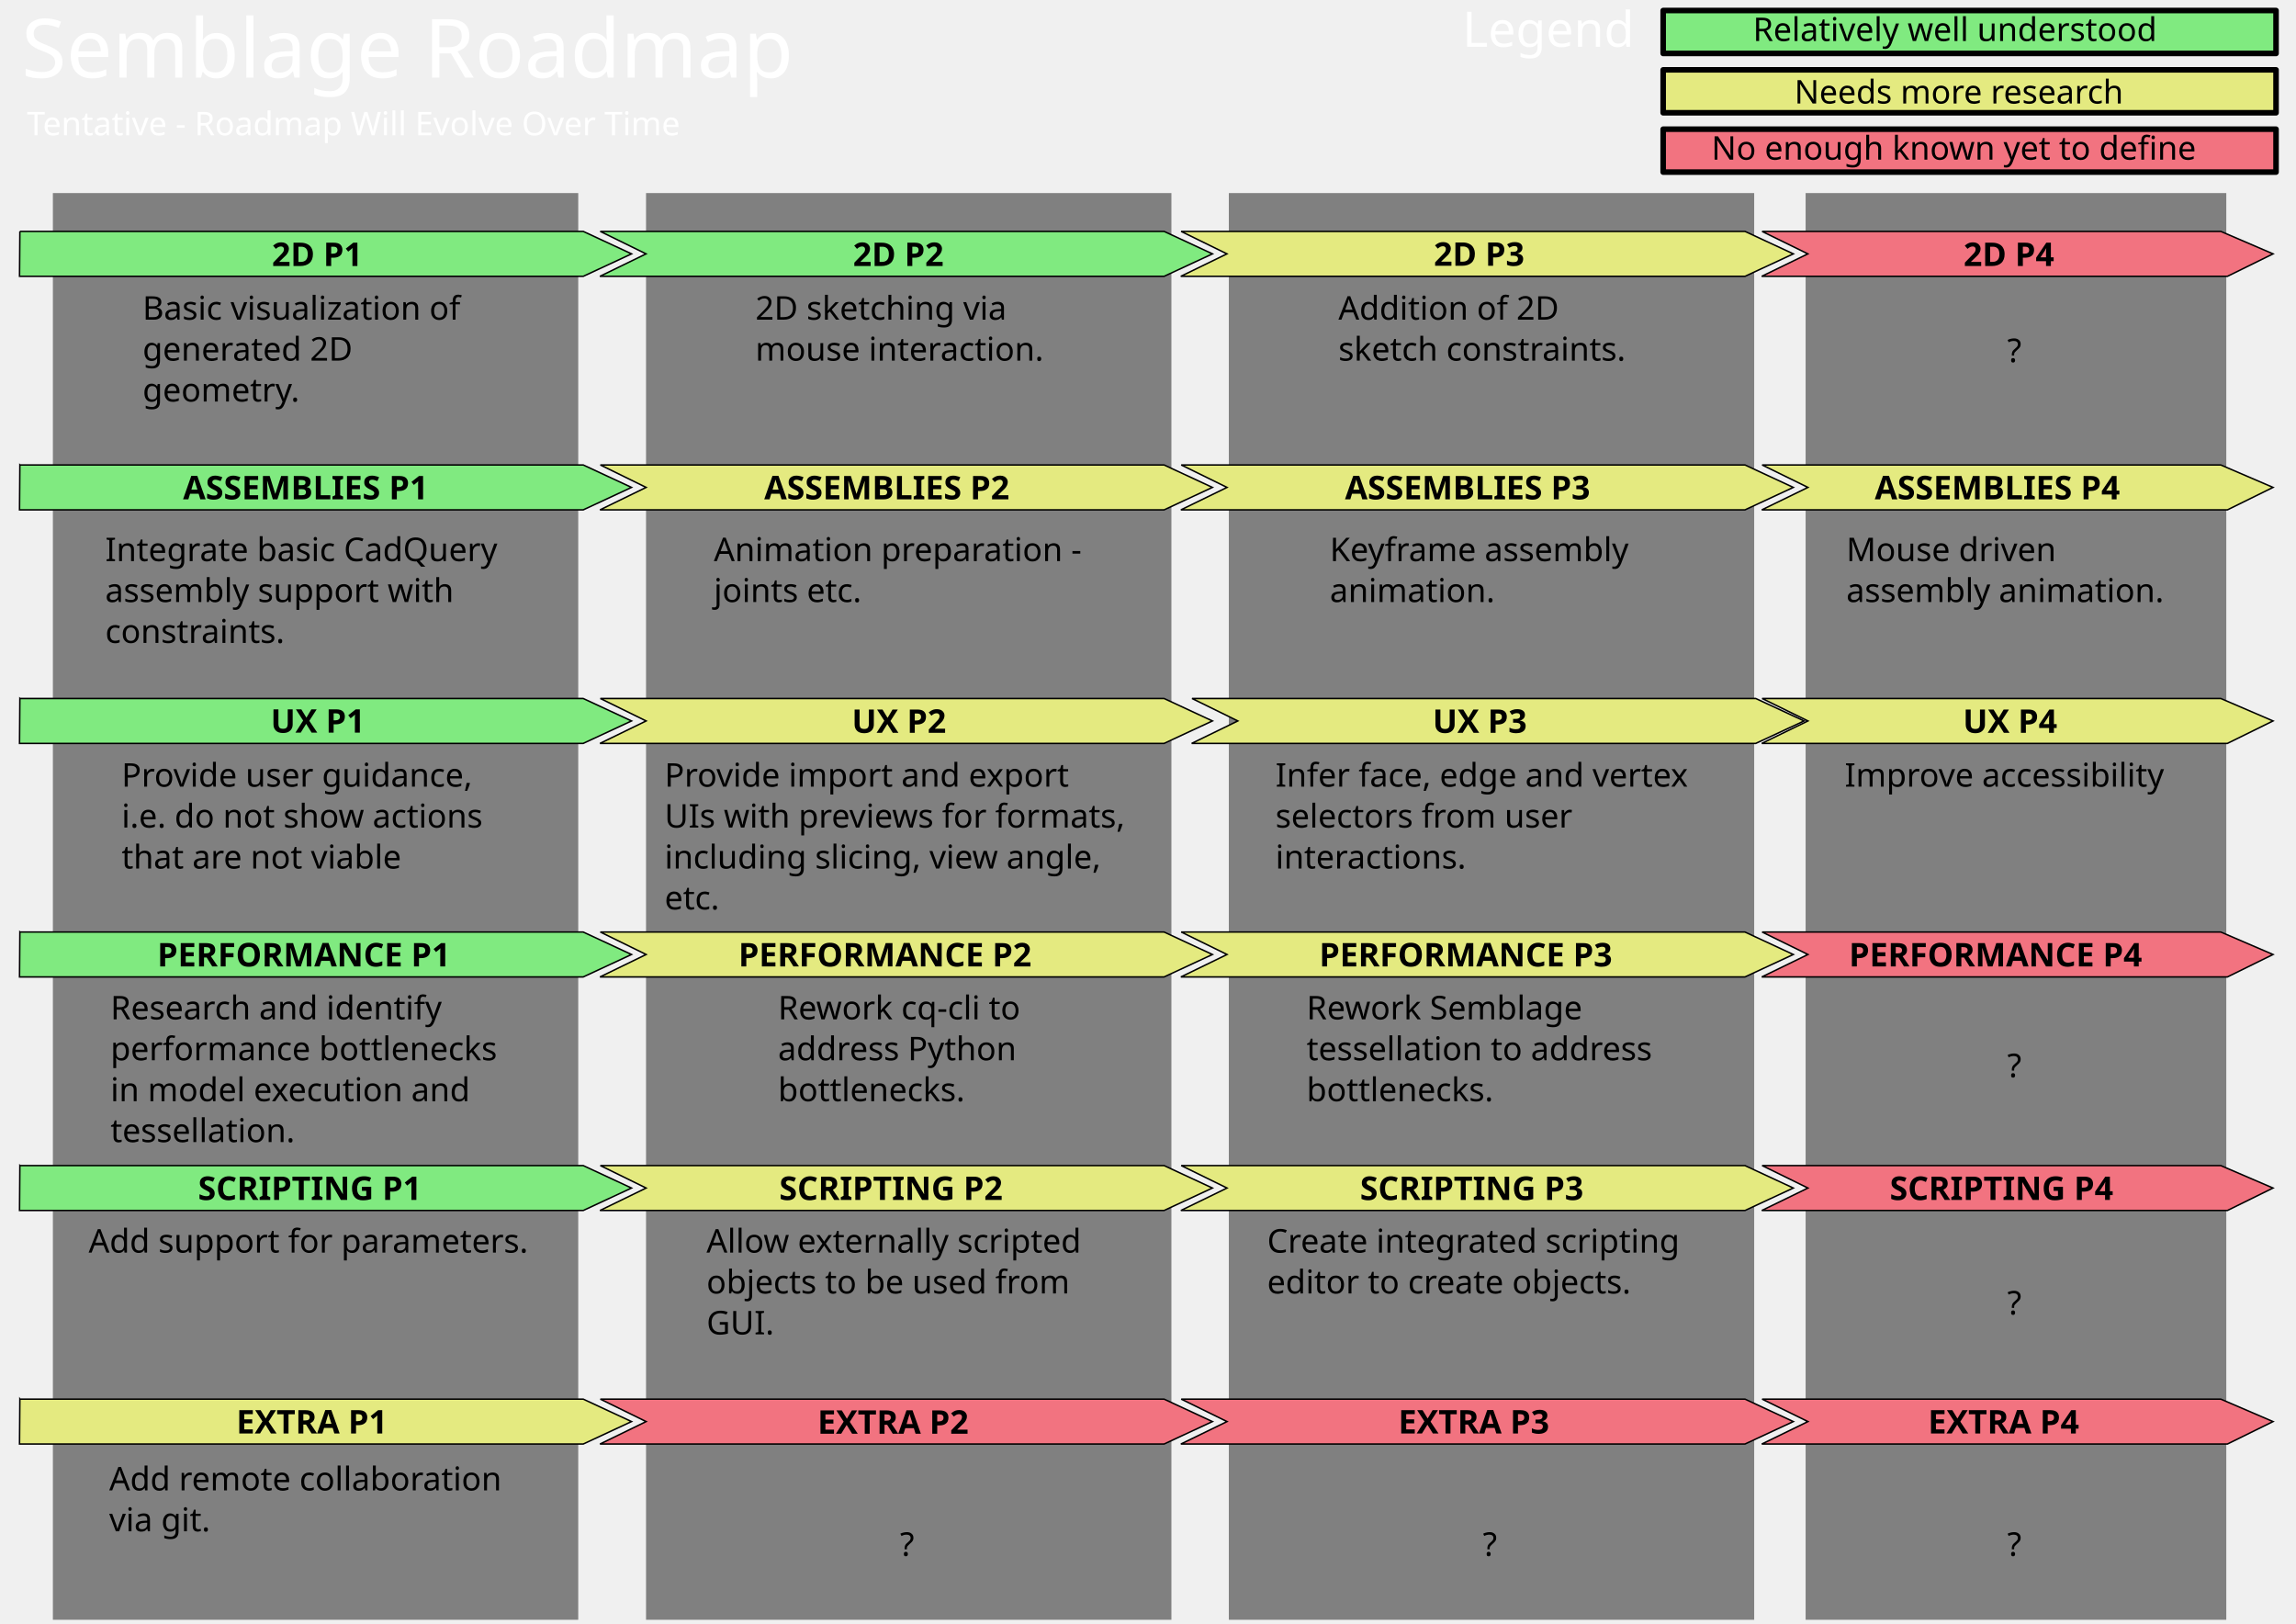
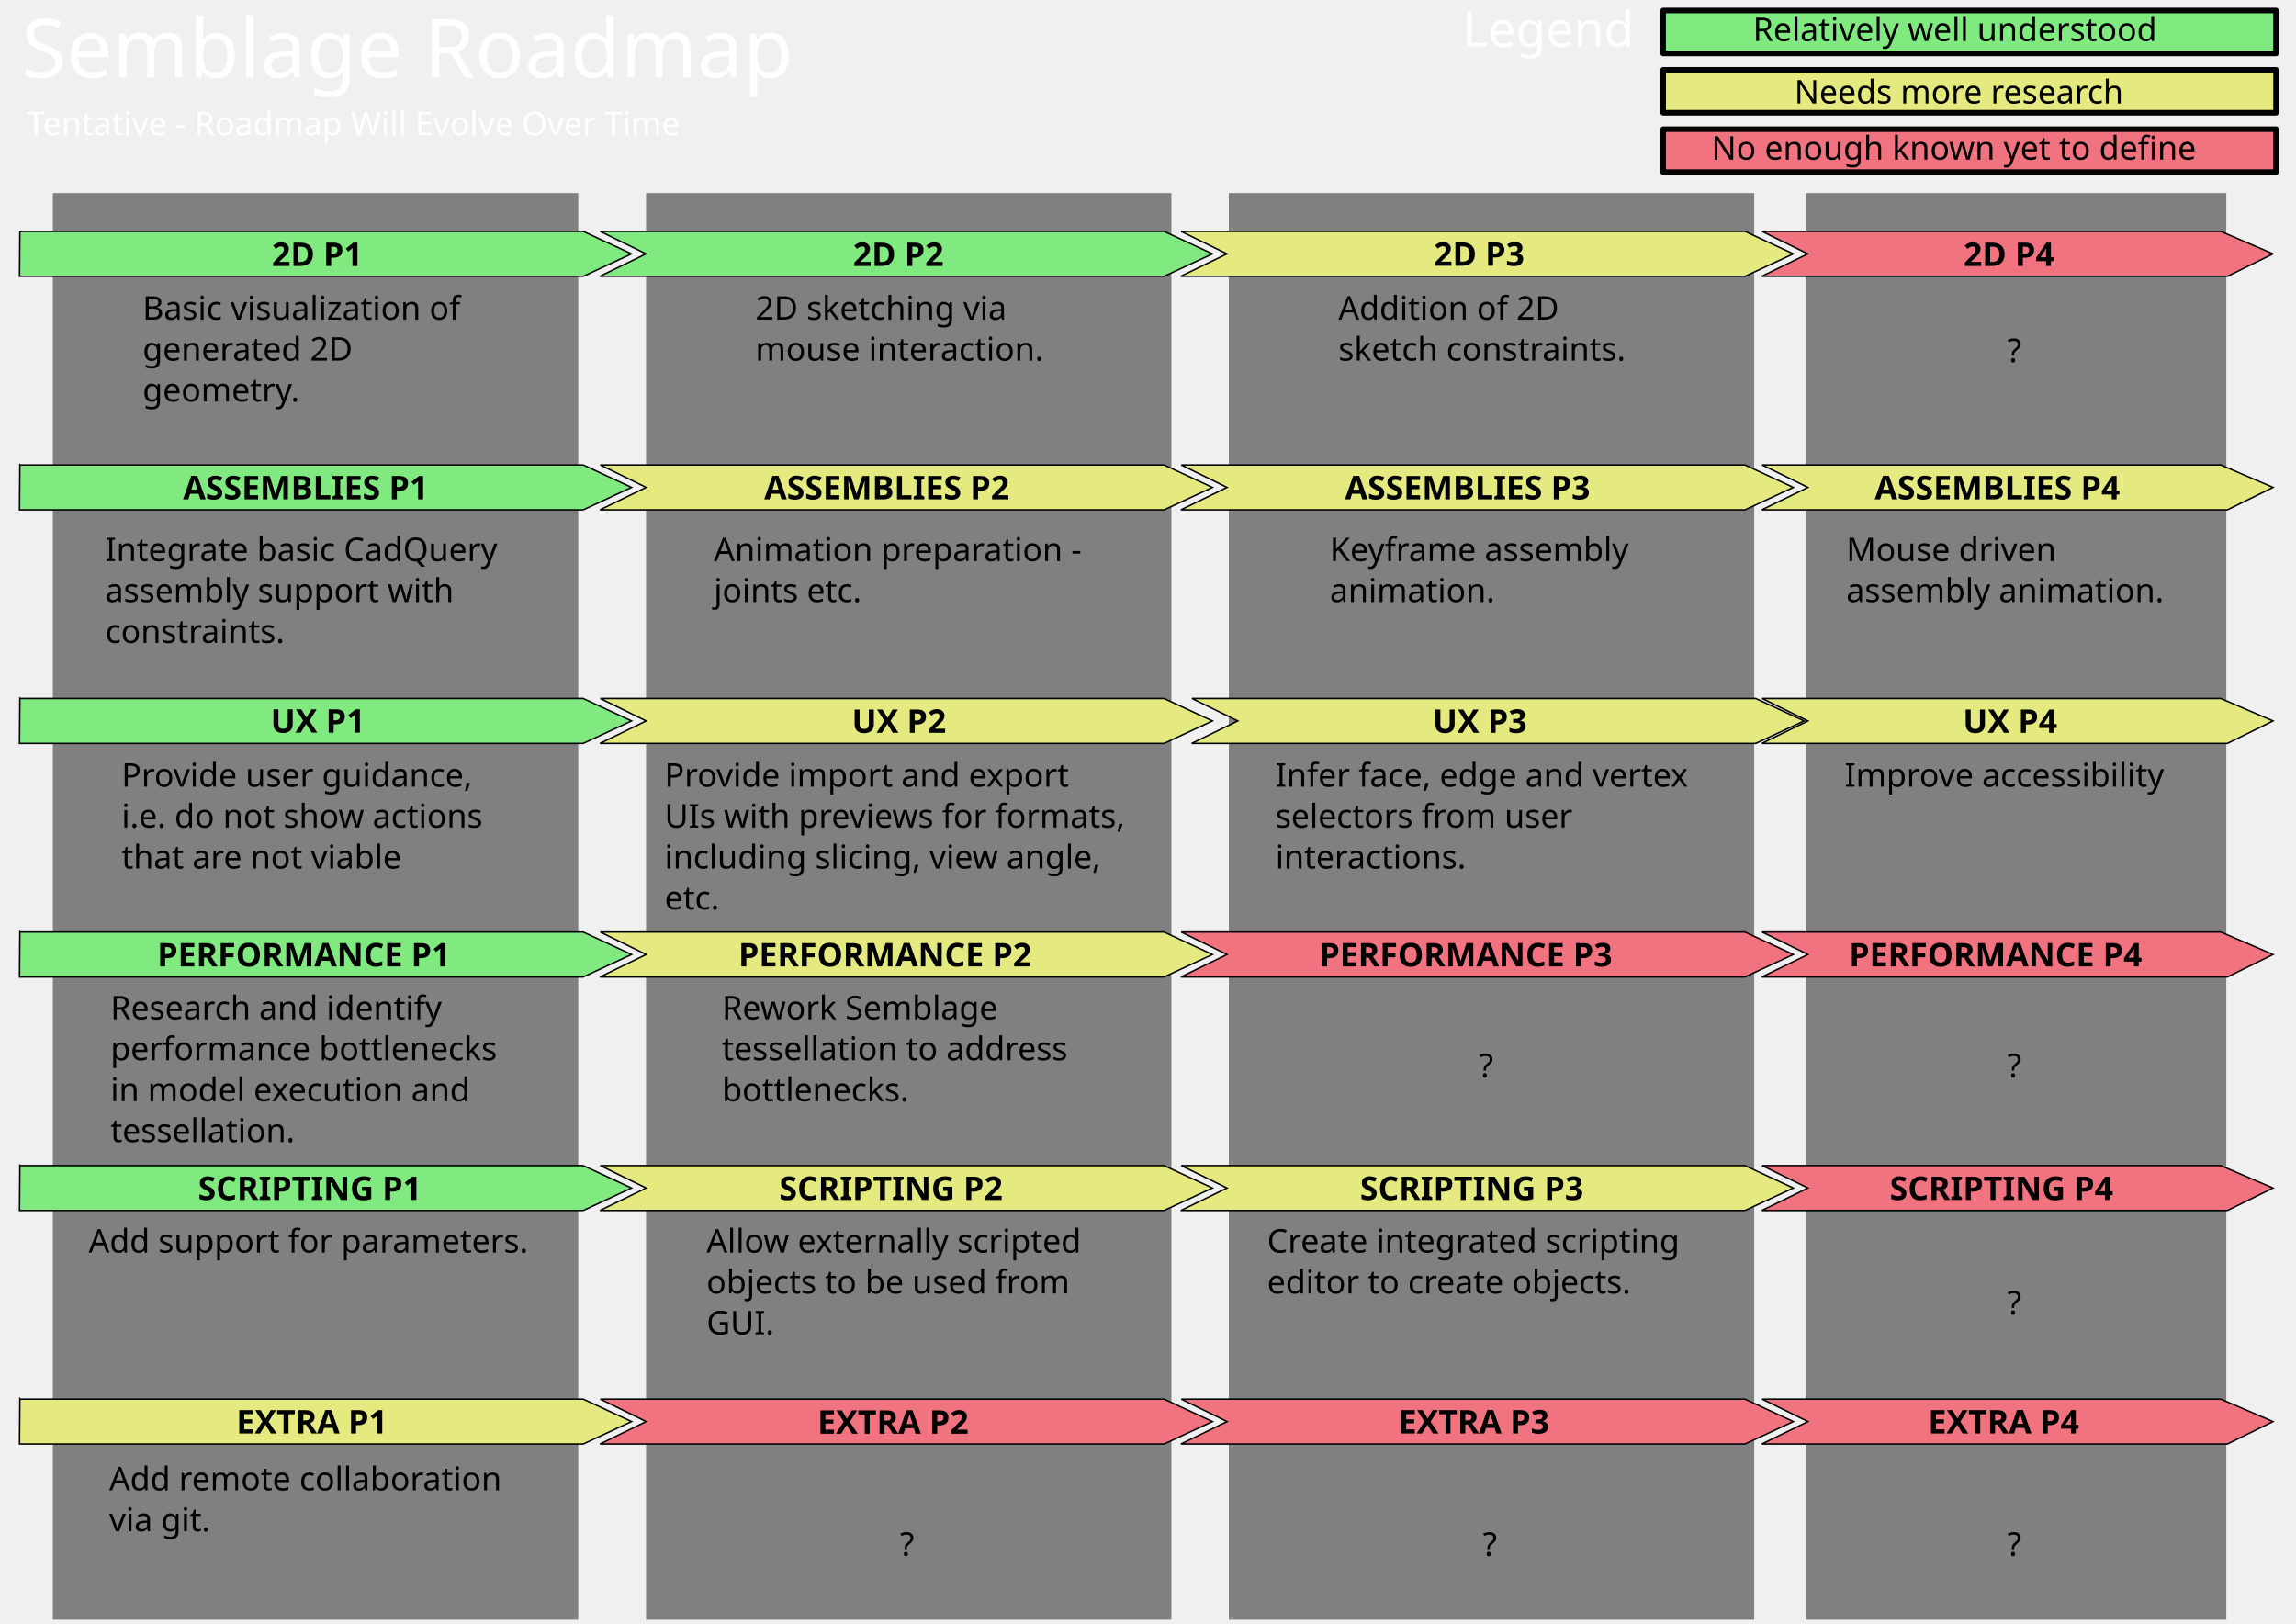
<svg xmlns="http://www.w3.org/2000/svg" width="297mm" height="210mm" viewBox="0 0 297 210" version="1.1" id="svg8">
  <defs id="defs2">
    </defs>
  <g id="layer1">
    <rect style="fill:#808080;fill-opacity:1;stroke:none;stroke-width:0.424;stroke-linecap:butt;stroke-linejoin:round;stroke-miterlimit:4;stroke-dasharray:none;stroke-opacity:1" id="rect1930" width="67.959" height="184.522" x="6.839" y="24.971" />
    <rect style="fill:#808080;fill-opacity:1;stroke:none;stroke-width:0.379;stroke-linecap:butt;stroke-linejoin:round;stroke-miterlimit:4;stroke-dasharray:none;stroke-opacity:1" id="rect1928" width="54.416" height="184.522" x="233.567" y="24.971" />
    <rect style="fill:#808080;fill-opacity:1;stroke:none;stroke-width:0.424;stroke-linecap:butt;stroke-linejoin:round;stroke-miterlimit:4;stroke-dasharray:none;stroke-opacity:1" id="rect1926" width="67.959" height="184.522" x="158.956" y="24.971" />
    <rect style="fill:#808080;fill-opacity:1;stroke:none;stroke-width:0.424;stroke-linecap:butt;stroke-linejoin:round;stroke-miterlimit:4;stroke-dasharray:none;stroke-opacity:1" id="rect1924" width="67.959" height="184.522" x="83.569" y="24.971" />
    <text xml:space="preserve" style="font-style:normal;font-weight:normal;font-size:5.644px;line-height:1.25;font-family:sans-serif;fill:#000000;fill-opacity:1;stroke:none;stroke-width:0.265" x="3.481" y="17.496" id="text980">
      <tspan id="tspan978" x="3.481" y="17.496" style="font-size:4.233px;fill:#ffffff;fill-opacity:1;stroke-width:0.265">Tentative - Roadmap Will Evolve Over Time</tspan>
    </text>
    <path style="fill:#80ea80;fill-opacity:1;stroke:#000000;stroke-width:0.191px;stroke-linecap:butt;stroke-linejoin:miter;stroke-opacity:1" d="m 2.572,29.929 c 0,0 72.876,0 72.876,0 0,0 6.248,2.904 6.248,2.904 0,0 -6.248,2.904 -6.248,2.904 0,0 -72.921,0 -72.921,0 0,0 0.045,-5.809 0.045,-5.809 z" id="path944" />
    <text xml:space="preserve" style="font-style:normal;font-weight:normal;font-size:10.583px;line-height:1.25;font-family:sans-serif;fill:#000000;fill-opacity:1;stroke:none;stroke-width:0.265" x="35.168" y="34.404" id="text932">
      <tspan id="tspan930" x="35.168" y="34.404" style="font-style:normal;font-variant:normal;font-weight:bold;font-stretch:normal;font-size:4.233px;font-family:sans-serif;-inkscape-font-specification:'sans-serif Bold';stroke-width:0.265">2D P1</tspan>
    </text>
    <path style="fill:#80ea80;fill-opacity:1;stroke:#000000;stroke-width:0.191px;stroke-linecap:butt;stroke-linejoin:miter;stroke-opacity:1" d="m 77.646,29.929 c 0,0 72.939,0 72.939,0 0,0 6.254,2.904 6.254,2.904 0,0 -6.254,2.904 -6.254,2.904 0,0 -72.984,0 -72.984,0 0,0 5.969,-2.904 5.969,-2.904 0,0 -5.924,-2.904 -5.924,-2.904 z" id="path958" />
    <text xml:space="preserve" style="font-style:normal;font-weight:normal;font-size:10.583px;line-height:1.25;font-family:sans-serif;fill:#000000;fill-opacity:1;stroke:none;stroke-width:0.265" x="110.341" y="34.404" id="text964">
      <tspan id="tspan962" x="110.341" y="34.404" style="font-style:normal;font-variant:normal;font-weight:bold;font-stretch:normal;font-size:4.233px;font-family:sans-serif;-inkscape-font-specification:'sans-serif Bold';stroke-width:0.265">2D P2</tspan>
    </text>
    <path style="fill:#e4ea80;fill-opacity:1;stroke:#000000;stroke-width:0.191px;stroke-linecap:butt;stroke-linejoin:miter;stroke-opacity:1" d="m 152.788,29.929 c 0,0 72.939,0 72.939,0 0,0 6.254,2.904 6.254,2.904 0,0 -6.254,2.904 -6.254,2.904 0,0 -72.985,0 -72.985,0 0,0 5.969,-2.904 5.969,-2.904 0,0 -5.924,-2.904 -5.924,-2.904 z" id="path966" />
    <text xml:space="preserve" style="font-style:normal;font-weight:normal;font-size:10.583px;line-height:1.25;font-family:sans-serif;fill:#000000;fill-opacity:1;stroke:none;stroke-width:0.265" x="185.467" y="34.374" id="text972">
      <tspan id="tspan970" x="185.467" y="34.374" style="font-style:normal;font-variant:normal;font-weight:bold;font-stretch:normal;font-size:4.233px;font-family:sans-serif;-inkscape-font-specification:'sans-serif Bold';stroke-width:0.265">2D P3</tspan>
    </text>
    <path style="fill:#f27380;fill-opacity:1;stroke:#000000;stroke-width:0.191px;stroke-linecap:butt;stroke-linejoin:miter;stroke-opacity:1" d="m 227.93,29.929 c 0,0 59.345,0 59.345,0 0,0 6.759,2.904 6.759,2.904 0,0 -5.903,2.904 -5.903,2.904 0,0 -60.246,0 -60.246,0 0,0 5.972,-2.904 5.972,-2.904 0,0 -5.926,-2.904 -5.926,-2.904 z" id="path974" />
    <path style="fill:#80ea80;fill-opacity:1;stroke:#000000;stroke-width:0.191px;stroke-linecap:butt;stroke-linejoin:miter;stroke-opacity:1" d="m 2.572,60.134 c 0,0 72.87,0 72.87,0 0,0 6.248,2.904 6.248,2.904 0,0 -6.248,2.904 -6.248,2.904 0,0 -72.916,0 -72.916,0 0,0 0.045,-5.809 0.045,-5.809 z" id="path990" />
    <text xml:space="preserve" style="font-style:normal;font-weight:normal;font-size:10.583px;line-height:1.25;font-family:sans-serif;fill:#000000;fill-opacity:1;stroke:none;stroke-width:0.265" x="23.68" y="64.579" id="text988">
      <tspan id="tspan986" x="23.68" y="64.579" style="font-style:normal;font-variant:normal;font-weight:bold;font-stretch:normal;font-size:4.233px;font-family:sans-serif;-inkscape-font-specification:'sans-serif Bold';stroke-width:0.265">ASSEMBLIES P1</tspan>
    </text>
    <path style="fill:#e4ea80;fill-opacity:1;stroke:#000000;stroke-width:0.191px;stroke-linecap:butt;stroke-linejoin:miter;stroke-opacity:1" d="m 77.658,60.134 c 0,0 72.922,0 72.922,0 0,0 6.252,2.904 6.252,2.904 0,0 -6.252,2.904 -6.252,2.904 0,0 -72.968,0 -72.968,0 0,0 5.968,-2.904 5.968,-2.904 0,0 -5.922,-2.904 -5.922,-2.904 z" id="path994" />
    <text xml:space="preserve" style="font-style:normal;font-weight:normal;font-size:4.233px;line-height:1.25;font-family:sans-serif;fill:#000000;fill-opacity:1;stroke:none;stroke-width:0.265" x="98.86" y="64.579" id="text1000">
      <tspan id="tspan998" x="98.86" y="64.579" style="font-style:normal;font-variant:normal;font-weight:bold;font-stretch:normal;font-size:4.233px;font-family:sans-serif;-inkscape-font-specification:'sans-serif Bold';stroke-width:0.265">ASSEMBLIES P2</tspan>
    </text>
    <path style="fill:#e4ea80;fill-opacity:1;stroke:#000000;stroke-width:0.191px;stroke-linecap:butt;stroke-linejoin:miter;stroke-opacity:1" d="m 152.8,60.134 c 0,0 72.922,0 72.922,0 0,0 6.252,2.904 6.252,2.904 0,0 -6.252,2.904 -6.252,2.904 0,0 -72.968,0 -72.968,0 0,0 5.968,-2.904 5.968,-2.904 0,0 -5.922,-2.904 -5.922,-2.904 z" id="path1002" />
    <text xml:space="preserve" style="font-style:normal;font-weight:normal;font-size:4.233px;line-height:1.25;font-family:sans-serif;fill:#000000;fill-opacity:1;stroke:none;stroke-width:0.265" x="173.986" y="64.579" id="text1008">
      <tspan id="tspan1006" x="173.986" y="64.579" style="font-style:normal;font-variant:normal;font-weight:bold;font-stretch:normal;font-size:4.233px;font-family:sans-serif;-inkscape-font-specification:'sans-serif Bold';stroke-width:0.265">ASSEMBLIES P3</tspan>
    </text>
    <path style="fill:#e4ea80;fill-opacity:1;stroke:#000000;stroke-width:0.191px;stroke-linecap:butt;stroke-linejoin:miter;stroke-opacity:1" d="m 227.942,60.134 c 0,0 59.329,0 59.329,0 0,0 6.757,2.904 6.757,2.904 0,0 -5.901,2.904 -5.901,2.904 0,0 -60.23,0 -60.23,0 0,0 5.97,-2.904 5.97,-2.904 0,0 -5.925,-2.904 -5.925,-2.904 z" id="path1010" />
    <path style="fill:#f27380;fill-opacity:1;stroke:#000000;stroke-width:0.191px;stroke-linecap:butt;stroke-linejoin:miter;stroke-opacity:1" d="m 227.942,150.749 c 0,0 59.329,0 59.329,0 0,0 6.757,2.904 6.757,2.904 0,0 -5.901,2.904 -5.901,2.904 0,0 -60.23,0 -60.23,0 0,0 5.97,-2.904 5.97,-2.904 0,0 -5.925,-2.904 -5.925,-2.904 z" id="path1042" />
    <path style="fill:#80ea80;fill-opacity:1;stroke:#000000;stroke-width:0.191px;stroke-linecap:butt;stroke-linejoin:miter;stroke-opacity:1" d="m 2.572,150.749 c 0,0 72.87,0 72.87,0 0,0 6.248,2.904 6.248,2.904 0,0 -6.248,2.904 -6.248,2.904 0,0 -72.916,0 -72.916,0 0,0 0.045,-5.809 0.045,-5.809 z" id="path1022" />
    <text xml:space="preserve" style="font-style:normal;font-weight:normal;font-size:10.583px;line-height:1.25;font-family:sans-serif;fill:#000000;fill-opacity:1;stroke:none;stroke-width:0.265" x="25.618" y="155.194" id="text1020">
      <tspan id="tspan1018" x="25.618" y="155.194" style="font-style:normal;font-variant:normal;font-weight:bold;font-stretch:normal;font-size:4.233px;font-family:sans-serif;-inkscape-font-specification:'sans-serif Bold';stroke-width:0.265">SCRIPTING P1</tspan>
    </text>
    <path style="fill:#e4ea80;fill-opacity:1;stroke:#000000;stroke-width:0.191px;stroke-linecap:butt;stroke-linejoin:miter;stroke-opacity:1" d="m 77.658,150.749 c 0,0 72.922,0 72.922,0 0,0 6.252,2.904 6.252,2.904 0,0 -6.252,2.904 -6.252,2.904 0,0 -72.968,0 -72.968,0 0,0 5.968,-2.904 5.968,-2.904 0,0 -5.922,-2.904 -5.922,-2.904 z" id="path1026" />
    <text xml:space="preserve" style="font-style:normal;font-weight:normal;font-size:10.583px;line-height:1.25;font-family:sans-serif;fill:#000000;fill-opacity:1;stroke:none;stroke-width:0.265" x="100.797" y="155.194" id="text1032">
      <tspan id="tspan1030" x="100.797" y="155.194" style="font-style:normal;font-variant:normal;font-weight:bold;font-stretch:normal;font-size:4.233px;font-family:sans-serif;-inkscape-font-specification:'sans-serif Bold';stroke-width:0.265">SCRIPTING P2</tspan>
    </text>
    <path style="fill:#e4ea80;fill-opacity:1;stroke:#000000;stroke-width:0.191px;stroke-linecap:butt;stroke-linejoin:miter;stroke-opacity:1" d="m 152.8,150.749 c 0,0 72.922,0 72.922,0 0,0 6.252,2.904 6.252,2.904 0,0 -6.252,2.904 -6.252,2.904 0,0 -72.968,0 -72.968,0 0,0 5.968,-2.904 5.968,-2.904 0,0 -5.922,-2.904 -5.922,-2.904 z" id="path1034" />
    <text xml:space="preserve" style="font-style:normal;font-weight:normal;font-size:10.583px;line-height:1.25;font-family:sans-serif;fill:#000000;fill-opacity:1;stroke:none;stroke-width:0.265" x="175.924" y="155.194" id="text1040">
      <tspan id="tspan1038" x="175.924" y="155.194" style="font-style:normal;font-variant:normal;font-weight:bold;font-stretch:normal;font-size:4.233px;font-family:sans-serif;-inkscape-font-specification:'sans-serif Bold';stroke-width:0.265">SCRIPTING P3</tspan>
    </text>
    <path style="fill:#80ea80;fill-opacity:1;stroke:#000000;stroke-width:0.191px;stroke-linecap:butt;stroke-linejoin:miter;stroke-opacity:1" d="m 2.572,90.339 c 0,0 72.87,0 72.87,0 0,0 6.248,2.904 6.248,2.904 0,0 -6.248,2.904 -6.248,2.904 0,0 -72.916,0 -72.916,0 0,0 0.045,-5.809 0.045,-5.809 z" id="path1054" />
    <text xml:space="preserve" style="font-style:normal;font-weight:normal;font-size:10.583px;line-height:1.25;font-family:sans-serif;fill:#000000;fill-opacity:1;stroke:none;stroke-width:0.265" x="35.014" y="94.756" id="text1052">
      <tspan id="tspan1050" x="35.014" y="94.756" style="font-style:normal;font-variant:normal;font-weight:bold;font-stretch:normal;font-size:4.233px;font-family:sans-serif;-inkscape-font-specification:'sans-serif Bold';stroke-width:0.265">UX P1</tspan>
    </text>
    <path style="fill:#e4ea80;fill-opacity:1;stroke:#000000;stroke-width:0.191px;stroke-linecap:butt;stroke-linejoin:miter;stroke-opacity:1" d="m 77.658,90.339 c 0,0 72.922,0 72.922,0 0,0 6.252,2.904 6.252,2.904 0,0 -6.252,2.904 -6.252,2.904 0,0 -72.968,0 -72.968,0 0,0 5.968,-2.904 5.968,-2.904 0,0 -5.922,-2.904 -5.922,-2.904 z" id="path1058" />
    <text xml:space="preserve" style="font-style:normal;font-weight:normal;font-size:4.233px;line-height:1.25;font-family:sans-serif;fill:#000000;fill-opacity:1;stroke:none;stroke-width:0.265" x="110.193" y="94.784" id="text1064">
      <tspan id="tspan1062" x="110.193" y="94.784" style="font-style:normal;font-variant:normal;font-weight:bold;font-stretch:normal;font-size:4.233px;font-family:sans-serif;-inkscape-font-specification:'sans-serif Bold';stroke-width:0.265">UX P2</tspan>
    </text>
    <path style="fill:#e4ea80;fill-opacity:1;stroke:#000000;stroke-width:0.191px;stroke-linecap:butt;stroke-linejoin:miter;stroke-opacity:1" d="m 154.195,90.339 c 0,0 72.922,0 72.922,0 0,0 6.252,2.904 6.252,2.904 0,0 -6.252,2.904 -6.252,2.904 0,0 -72.968,0 -72.968,0 0,0 5.968,-2.904 5.968,-2.904 0,0 -5.922,-2.904 -5.922,-2.904 z" id="path1066" />
    <text xml:space="preserve" style="font-style:normal;font-weight:normal;font-size:4.233px;line-height:1.25;font-family:sans-serif;fill:#000000;fill-opacity:1;stroke:none;stroke-width:0.265" x="185.32" y="94.784" id="text1072">
      <tspan id="tspan1070" x="185.32" y="94.784" style="font-style:normal;font-variant:normal;font-weight:bold;font-stretch:normal;font-size:4.233px;font-family:sans-serif;-inkscape-font-specification:'sans-serif Bold';stroke-width:0.265">UX P3</tspan>
    </text>
    <path style="fill:#e4ea80;fill-opacity:1;stroke:#000000;stroke-width:0.191px;stroke-linecap:butt;stroke-linejoin:miter;stroke-opacity:1" d="m 227.942,90.339 c 0,0 59.329,0 59.329,0 0,0 6.757,2.904 6.757,2.904 0,0 -5.901,2.904 -5.901,2.904 0,0 -60.23,0 -60.23,0 0,0 5.97,-2.904 5.97,-2.904 0,0 -5.925,-2.904 -5.925,-2.904 z" id="path1074" />
    <path style="fill:#f27380;fill-opacity:1;stroke:#000000;stroke-width:0.191px;stroke-linecap:butt;stroke-linejoin:miter;stroke-opacity:1" d="m 227.942,180.954 c 0,0 59.329,0 59.329,0 0,0 6.757,2.904 6.757,2.904 0,0 -5.901,2.904 -5.901,2.904 0,0 -60.23,0 -60.23,0 0,0 5.97,-2.904 5.97,-2.904 0,0 -5.925,-2.904 -5.925,-2.904 z" id="path1106" />
    <path style="fill:#e4ea80;fill-opacity:1;stroke:#000000;stroke-width:0.191px;stroke-linecap:butt;stroke-linejoin:miter;stroke-opacity:1" d="m 2.572,180.954 c 0,0 72.87,0 72.87,0 0,0 6.248,2.904 6.248,2.904 0,0 -6.248,2.904 -6.248,2.904 0,0 -72.916,0 -72.916,0 0,0 0.045,-5.809 0.045,-5.809 z" id="path1086" />
    <text xml:space="preserve" style="font-style:normal;font-weight:normal;font-size:4.233px;line-height:1.25;font-family:sans-serif;fill:#000000;fill-opacity:1;stroke:none;stroke-width:0.265" x="30.578" y="185.401" id="text1084">
      <tspan id="tspan1082" x="30.578" y="185.401" style="font-style:normal;font-variant:normal;font-weight:bold;font-stretch:normal;font-size:4.233px;font-family:sans-serif;-inkscape-font-specification:'sans-serif Bold';stroke-width:0.265">EXTRA P1</tspan>
    </text>
    <path style="fill:#f27380;fill-opacity:1;stroke:#000000;stroke-width:0.191px;stroke-linecap:butt;stroke-linejoin:miter;stroke-opacity:1" d="m 77.658,180.954 c 0,0 72.922,0 72.922,0 0,0 6.252,2.904 6.252,2.904 0,0 -6.252,2.904 -6.252,2.904 0,0 -72.968,0 -72.968,0 0,0 5.968,-2.904 5.968,-2.904 0,0 -5.922,-2.904 -5.922,-2.904 z" id="path1090" />
    <text xml:space="preserve" style="font-style:normal;font-weight:normal;font-size:4.233px;line-height:1.25;font-family:sans-serif;fill:#000000;fill-opacity:1;stroke:none;stroke-width:0.265" x="105.757" y="185.429" id="text1096">
      <tspan id="tspan1094" x="105.757" y="185.429" style="font-style:normal;font-variant:normal;font-weight:bold;font-stretch:normal;font-size:4.233px;font-family:sans-serif;-inkscape-font-specification:'sans-serif Bold';stroke-width:0.265">EXTRA P2</tspan>
    </text>
    <path style="fill:#f27380;fill-opacity:1;stroke:#000000;stroke-width:0.191px;stroke-linecap:butt;stroke-linejoin:miter;stroke-opacity:1" d="m 152.8,180.954 c 0,0 72.922,0 72.922,0 0,0 6.252,2.904 6.252,2.904 0,0 -6.252,2.904 -6.252,2.904 0,0 -72.968,0 -72.968,0 0,0 5.968,-2.904 5.968,-2.904 0,0 -5.922,-2.904 -5.922,-2.904 z" id="path1098" />
    <text xml:space="preserve" style="font-style:normal;font-weight:normal;font-size:4.233px;line-height:1.25;font-family:sans-serif;fill:#000000;fill-opacity:1;stroke:none;stroke-width:0.265" x="180.884" y="185.399" id="text1104">
      <tspan id="tspan1102" x="180.884" y="185.399" style="font-style:normal;font-variant:normal;font-weight:bold;font-stretch:normal;font-size:4.233px;font-family:sans-serif;-inkscape-font-specification:'sans-serif Bold';stroke-width:0.265">EXTRA P3</tspan>
    </text>
    <path style="fill:#f27380;fill-opacity:1;stroke:#000000;stroke-width:0.191px;stroke-linecap:butt;stroke-linejoin:miter;stroke-opacity:1" d="m 227.942,120.544 c 0,0 59.329,0 59.329,0 0,0 6.757,2.904 6.757,2.904 0,0 -5.901,2.904 -5.901,2.904 0,0 -60.23,0 -60.23,0 0,0 5.97,-2.904 5.97,-2.904 0,0 -5.925,-2.904 -5.925,-2.904 z" id="path1138" />
    <path style="fill:#80ea80;fill-opacity:1;stroke:#000000;stroke-width:0.191px;stroke-linecap:butt;stroke-linejoin:miter;stroke-opacity:1" d="m 2.572,120.544 c 0,0 72.87,0 72.87,0 0,0 6.248,2.904 6.248,2.904 0,0 -6.248,2.904 -6.248,2.904 0,0 -72.916,0 -72.916,0 0,0 0.045,-5.809 0.045,-5.809 z" id="path1118" />
    <text xml:space="preserve" style="font-style:normal;font-weight:normal;font-size:4.233px;line-height:1.25;font-family:sans-serif;fill:#000000;fill-opacity:1;stroke:none;stroke-width:0.265" x="20.346" y="124.989" id="text1116">
      <tspan id="tspan1114" x="20.346" y="124.989" style="font-style:normal;font-variant:normal;font-weight:bold;font-stretch:normal;font-size:4.233px;font-family:sans-serif;-inkscape-font-specification:'sans-serif Bold';stroke-width:0.265">PERFORMANCE P1</tspan>
    </text>
    <path style="fill:#e4ea80;fill-opacity:1;stroke:#000000;stroke-width:0.191px;stroke-linecap:butt;stroke-linejoin:miter;stroke-opacity:1" d="m 77.658,120.544 c 0,0 72.922,0 72.922,0 0,0 6.252,2.904 6.252,2.904 0,0 -6.252,2.904 -6.252,2.904 0,0 -72.968,0 -72.968,0 0,0 5.968,-2.904 5.968,-2.904 0,0 -5.922,-2.904 -5.922,-2.904 z" id="path1122" />
    <text xml:space="preserve" style="font-style:normal;font-weight:normal;font-size:4.233px;line-height:1.25;font-family:sans-serif;fill:#000000;fill-opacity:1;stroke:none;stroke-width:0.265" x="95.525" y="124.989" id="text1128">
      <tspan id="tspan1126" x="95.525" y="124.989" style="font-style:normal;font-variant:normal;font-weight:bold;font-stretch:normal;font-size:4.233px;font-family:sans-serif;-inkscape-font-specification:'sans-serif Bold';stroke-width:0.265">PERFORMANCE P2</tspan>
    </text>
-     <path style="fill:#e4ea80;fill-opacity:1;stroke:#000000;stroke-width:0.191px;stroke-linecap:butt;stroke-linejoin:miter;stroke-opacity:1" d="m 152.8,120.544 c 0,0 72.922,0 72.922,0 0,0 6.252,2.904 6.252,2.904 0,0 -6.252,2.904 -6.252,2.904 0,0 -72.968,0 -72.968,0 0,0 5.968,-2.904 5.968,-2.904 0,0 -5.922,-2.904 -5.922,-2.904 z" id="path1130" />
+     <path style="fill:#f27380;fill-opacity:1;stroke:#000000;stroke-width:0.191px;stroke-linecap:butt;stroke-linejoin:miter;stroke-opacity:1" d="m 152.8,120.544 c 0,0 72.922,0 72.922,0 0,0 6.252,2.904 6.252,2.904 0,0 -6.252,2.904 -6.252,2.904 0,0 -72.968,0 -72.968,0 0,0 5.968,-2.904 5.968,-2.904 0,0 -5.922,-2.904 -5.922,-2.904 z" id="path1130" />
    <text xml:space="preserve" style="font-style:normal;font-weight:normal;font-size:4.233px;line-height:1.25;font-family:sans-serif;fill:#000000;fill-opacity:1;stroke:none;stroke-width:0.265" x="170.652" y="124.989" id="text1136">
      <tspan id="tspan1134" x="170.652" y="124.989" style="font-style:normal;font-variant:normal;font-weight:bold;font-stretch:normal;font-size:4.233px;font-family:sans-serif;-inkscape-font-specification:'sans-serif Bold';stroke-width:0.265">PERFORMANCE P3</tspan>
    </text>
    <text xml:space="preserve" style="font-style:normal;font-weight:normal;font-size:4.233px;line-height:1.25;font-family:sans-serif;fill:#000000;fill-opacity:1;stroke:none;stroke-width:0.265" x="18.444" y="41.347" id="text1388">
      <tspan id="tspan1386" x="18.444" y="41.347" style="font-size:4.233px;fill:#000000;fill-opacity:1;stroke-width:0.265">Basic visualization of</tspan>
      <tspan x="18.444" y="46.639" style="font-size:4.233px;fill:#000000;fill-opacity:1;stroke-width:0.265" id="tspan1404">generated 2D</tspan>
      <tspan x="18.444" y="51.931" style="font-size:4.233px;fill:#000000;fill-opacity:1;stroke-width:0.265" id="tspan1706">geometry.</tspan>
    </text>
    <text xml:space="preserve" style="font-style:normal;font-weight:normal;font-size:4.233px;line-height:1.25;font-family:sans-serif;fill:#000000;fill-opacity:1;stroke:none;stroke-width:0.265" x="173.127" y="41.347" id="text1410">
      <tspan x="173.127" y="41.347" style="font-size:4.233px;stroke-width:0.265" id="tspan1414">Addition of 2D</tspan>
      <tspan x="173.127" y="46.639" style="font-size:4.233px;stroke-width:0.265" id="tspan1720">sketch constraints.</tspan>
    </text>
    <text xml:space="preserve" style="font-style:normal;font-weight:normal;font-size:4.233px;line-height:1.25;font-family:sans-serif;fill:#000000;fill-opacity:1;stroke:none;stroke-width:0.265" x="13.612" y="72.568" id="text1565">
      <tspan x="13.612" y="72.568" style="font-size:4.233px;stroke-width:0.265" id="tspan1563">Integrate basic CadQuery</tspan>
      <tspan x="13.612" y="77.86" style="font-size:4.233px;stroke-width:0.265" id="tspan1569">assembly support with </tspan>
      <tspan x="13.612" y="83.152" style="font-size:4.233px;stroke-width:0.265" id="tspan1648">constraints.</tspan>
    </text>
    <text xml:space="preserve" style="font-style:normal;font-weight:normal;font-size:4.233px;line-height:1.25;font-family:sans-serif;fill:#000000;fill-opacity:1;stroke:none;stroke-width:0.265" x="164.988" y="101.741" id="text1579">
      <tspan x="164.988" y="101.741" style="font-size:4.233px;stroke-width:0.265" id="tspan1577">Infer face, edge and vertex</tspan>
      <tspan x="164.988" y="107.033" style="font-size:4.233px;stroke-width:0.265" id="tspan1585">selectors from user</tspan>
      <tspan x="164.988" y="112.325" style="font-size:4.233px;stroke-width:0.265" id="tspan1944">interactions.</tspan>
    </text>
    <text xml:space="preserve" style="font-style:normal;font-weight:normal;font-size:4.233px;line-height:1.25;font-family:sans-serif;fill:#000000;fill-opacity:1;stroke:none;stroke-width:0.265" x="85.968" y="101.741" id="text1593">
      <tspan x="85.968" y="101.741" style="font-size:4.233px;stroke-width:0.265" id="tspan1591">Provide import and export</tspan>
      <tspan x="85.968" y="107.033" style="font-size:4.233px;stroke-width:0.265" id="tspan1597">UIs with previews for formats,</tspan>
      <tspan x="85.968" y="112.325" style="font-size:4.233px;stroke-width:0.265" id="tspan1599">including slicing, view angle,</tspan>
      <tspan x="85.968" y="117.616" style="font-size:4.233px;stroke-width:0.265" id="tspan1746">etc.</tspan>
    </text>
    <text xml:space="preserve" style="font-style:normal;font-weight:normal;font-size:4.233px;line-height:1.25;font-family:sans-serif;fill:#000000;fill-opacity:1;stroke:none;stroke-width:0.265" x="14.296" y="131.835" id="text1611">
      <tspan x="14.296" y="131.835" style="font-size:4.233px;stroke-width:0.265" id="tspan1609">Research and identify</tspan>
      <tspan x="14.296" y="137.127" style="font-size:4.233px;stroke-width:0.265" id="tspan1615">performance bottlenecks</tspan>
      <tspan x="14.296" y="142.418" style="font-size:4.233px;stroke-width:0.265" id="tspan1617">in model execution and</tspan>
      <tspan x="14.296" y="147.71" style="font-size:4.233px;stroke-width:0.265" id="tspan1619">tessellation.</tspan>
    </text>
    <text xml:space="preserve" style="font-style:normal;font-weight:normal;font-size:4.233px;line-height:1.25;font-family:sans-serif;fill:#000000;fill-opacity:1;stroke:none;stroke-width:0.265" x="91.392" y="161.997" id="text1625">
      <tspan x="91.392" y="161.997" style="font-size:4.233px;stroke-width:0.265" id="tspan1623">Allow externally scripted</tspan>
      <tspan x="91.392" y="167.289" style="font-size:4.233px;stroke-width:0.265" id="tspan1629">objects to be used from</tspan>
      <tspan x="91.392" y="172.58" style="font-size:4.233px;stroke-width:0.265" id="tspan1631">GUI.</tspan>
    </text>
    <text xml:space="preserve" style="font-style:normal;font-weight:normal;font-size:4.233px;line-height:1.25;font-family:sans-serif;fill:#000000;fill-opacity:1;stroke:none;stroke-width:0.265" x="163.912" y="161.997" id="text1639">
      <tspan x="163.912" y="161.997" style="font-size:4.233px;stroke-width:0.265" id="tspan1637">Create integrated scripting</tspan>
      <tspan x="163.912" y="167.289" style="font-size:4.233px;stroke-width:0.265" id="tspan1646">editor to create objects.</tspan>
    </text>
    <text xml:space="preserve" style="font-style:normal;font-weight:normal;font-size:4.233px;line-height:1.25;font-family:sans-serif;fill:#000000;fill-opacity:1;stroke:none;stroke-width:0.265" x="172.023" y="72.568" id="text1656">
      <tspan x="172.023" y="72.568" style="font-size:4.233px;stroke-width:0.265" id="tspan1654">Keyframe assembly</tspan>
      <tspan x="172.023" y="77.86" style="font-size:4.233px;stroke-width:0.265" id="tspan1700">animation.</tspan>
    </text>
    <text xml:space="preserve" style="font-style:normal;font-weight:normal;font-size:4.233px;line-height:1.25;font-family:sans-serif;fill:#000000;fill-opacity:1;stroke:none;stroke-width:0.265" x="92.339" y="72.568" id="text1669">
      <tspan x="92.339" y="72.568" style="font-size:4.233px;stroke-width:0.265" id="tspan1667">Animation preparation - </tspan>
      <tspan x="92.339" y="77.86" style="font-size:4.233px;stroke-width:0.265" id="tspan1676">joints etc.</tspan>
    </text>
    <text xml:space="preserve" style="font-style:normal;font-weight:normal;font-size:4.233px;line-height:1.25;font-family:sans-serif;fill:#000000;fill-opacity:1;stroke:none;stroke-width:0.265" x="242.513" y="64.579" id="text1692">
      <tspan id="tspan1690" x="242.513" y="64.579" style="font-style:normal;font-variant:normal;font-weight:bold;font-stretch:normal;font-size:4.233px;font-family:sans-serif;-inkscape-font-specification:'sans-serif Bold';stroke-width:0.265">ASSEMBLIES P4</tspan>
    </text>
    <text xml:space="preserve" style="font-style:normal;font-weight:normal;font-size:4.233px;line-height:1.25;font-family:sans-serif;fill:#000000;fill-opacity:1;stroke:none;stroke-width:0.265" x="238.831" y="72.568" id="text1696">
      <tspan x="238.831" y="72.568" style="font-size:4.233px;stroke-width:0.265" id="tspan1694">Mouse driven</tspan>
      <tspan x="238.831" y="77.86" style="font-size:4.233px;stroke-width:0.265" id="tspan1698">assembly animation.</tspan>
    </text>
    <text xml:space="preserve" style="font-style:normal;font-weight:normal;font-size:4.233px;line-height:1.25;font-family:sans-serif;fill:#000000;fill-opacity:1;stroke:none;stroke-width:0.265" x="97.713" y="41.347" id="text1712">
      <tspan x="97.713" y="41.347" style="font-size:4.233px;stroke-width:0.265" id="tspan1710">2D sketching via</tspan>
      <tspan x="97.713" y="46.639" style="font-size:4.233px;stroke-width:0.265" id="tspan1716">mouse interaction.</tspan>
    </text>
    <text xml:space="preserve" style="font-style:normal;font-weight:normal;font-size:10.583px;line-height:1.25;font-family:sans-serif;fill:#000000;fill-opacity:1;stroke:none;stroke-width:0.265" x="253.995" y="34.404" id="text1736">
      <tspan id="tspan1734" x="253.995" y="34.404" style="font-style:normal;font-variant:normal;font-weight:bold;font-stretch:normal;font-size:4.233px;font-family:sans-serif;-inkscape-font-specification:'sans-serif Bold';stroke-width:0.265">2D P4</tspan>
    </text>
    <text xml:space="preserve" style="font-style:normal;font-weight:normal;font-size:10.583px;line-height:1.25;font-family:sans-serif;fill:#000000;fill-opacity:1;stroke:none;stroke-width:0.265" x="259.648" y="46.826" id="text1750">
      <tspan id="tspan1748" x="259.648" y="46.826" style="font-size:4.233px;stroke-width:0.265">?</tspan>
    </text>
    <text xml:space="preserve" style="font-style:normal;font-weight:normal;font-size:4.233px;line-height:1.25;font-family:sans-serif;fill:#000000;fill-opacity:1;stroke:none;stroke-width:0.265" x="253.918" y="94.784" id="text1766">
      <tspan id="tspan1764" x="253.918" y="94.784" style="font-style:normal;font-variant:normal;font-weight:bold;font-stretch:normal;font-size:4.233px;font-family:sans-serif;-inkscape-font-specification:'sans-serif Bold';stroke-width:0.265">UX P4</tspan>
    </text>
    <text xml:space="preserve" style="font-style:normal;font-weight:normal;font-size:4.233px;line-height:1.25;font-family:sans-serif;fill:#000000;fill-opacity:1;stroke:none;stroke-width:0.265" x="15.731" y="101.741" id="text1770">
      <tspan x="15.731" y="101.741" style="font-size:4.233px;stroke-width:0.265" id="tspan1932">Provide user guidance,</tspan>
      <tspan x="15.731" y="107.033" style="font-size:4.233px;stroke-width:0.265" id="tspan1936">i.e. do not show actions</tspan>
      <tspan x="15.731" y="112.325" style="font-size:4.233px;stroke-width:0.265" id="tspan1938">that are not viable</tspan>
    </text>
    <text xml:space="preserve" style="font-style:normal;font-weight:normal;font-size:10.583px;line-height:1.25;font-family:sans-serif;fill:#000000;fill-opacity:1;stroke:none;stroke-width:0.265" x="238.616" y="101.741" id="text1774">
      <tspan id="tspan1772" x="238.616" y="101.741" style="font-size:4.233px;stroke-width:0.265">Improve accessibility</tspan>
    </text>
    <text xml:space="preserve" style="font-style:normal;font-weight:normal;font-size:4.233px;line-height:1.25;font-family:sans-serif;fill:#000000;fill-opacity:1;stroke:none;stroke-width:0.265" x="239.179" y="124.989" id="text1789">
      <tspan id="tspan1787" x="239.179" y="124.989" style="font-style:normal;font-variant:normal;font-weight:bold;font-stretch:normal;font-size:4.233px;font-family:sans-serif;-inkscape-font-specification:'sans-serif Bold';stroke-width:0.265">PERFORMANCE P4</tspan>
    </text>
    <text xml:space="preserve" style="font-style:normal;font-weight:normal;font-size:10.583px;line-height:1.25;font-family:sans-serif;fill:#000000;fill-opacity:1;stroke:none;stroke-width:0.265" x="244.451" y="155.194" id="text1804">
      <tspan id="tspan1802" x="244.451" y="155.194" style="font-style:normal;font-variant:normal;font-weight:bold;font-stretch:normal;font-size:4.233px;font-family:sans-serif;-inkscape-font-specification:'sans-serif Bold';stroke-width:0.265">SCRIPTING P4</tspan>
    </text>
    <text xml:space="preserve" style="font-style:normal;font-weight:normal;font-size:4.233px;line-height:1.25;font-family:sans-serif;fill:#000000;fill-opacity:1;stroke:none;stroke-width:0.265" x="249.411" y="185.401" id="text1819">
      <tspan id="tspan1817" x="249.411" y="185.401" style="font-style:normal;font-variant:normal;font-weight:bold;font-stretch:normal;font-size:4.233px;font-family:sans-serif;-inkscape-font-specification:'sans-serif Bold';stroke-width:0.265">EXTRA P4</tspan>
    </text>
-     <text xml:space="preserve" style="font-style:normal;font-weight:normal;font-size:4.233px;line-height:1.25;font-family:sans-serif;fill:#000000;fill-opacity:1;stroke:none;stroke-width:0.265" x="169.017" y="131.835" id="text1823">
-       <tspan x="169.017" y="131.835" style="font-size:4.233px;stroke-width:0.265" id="tspan1873">Rework Semblage</tspan>
-       <tspan x="169.017" y="137.127" style="font-size:4.233px;stroke-width:0.265" id="tspan1877">tessellation to address</tspan>
-       <tspan x="169.017" y="142.418" style="font-size:4.233px;stroke-width:0.265" id="tspan1879">bottlenecks.</tspan>
-     </text>
-     <text xml:space="preserve" style="font-style:normal;font-weight:normal;font-size:4.233px;line-height:1.25;font-family:sans-serif;fill:#000000;fill-opacity:1;stroke:none;stroke-width:0.265" x="100.644" y="131.835" id="text1827">
-       <tspan x="100.644" y="131.835" style="font-size:4.233px;stroke-width:0.265" id="tspan1865">Rework cq-cli to</tspan>
-       <tspan x="100.644" y="137.127" style="font-size:4.233px;stroke-width:0.265" id="tspan1869">address Python</tspan>
-       <tspan x="100.644" y="142.418" style="font-size:4.233px;stroke-width:0.265" id="tspan1871">bottlenecks.</tspan>
+     <text xml:space="preserve" style="font-style:normal;font-weight:normal;font-size:4.233px;line-height:1.25;font-family:sans-serif;fill:#000000;fill-opacity:1;stroke:none;stroke-width:0.265" x="93.397" y="131.835" id="text1823">
+       <tspan x="93.397" y="131.835" style="font-size:4.233px;stroke-width:0.265" id="tspan1873">Rework Semblage</tspan>
+       <tspan x="93.397" y="137.127" style="font-size:4.233px;stroke-width:0.265" id="tspan1877">tessellation to address</tspan>
+       <tspan x="93.397" y="142.418" style="font-size:4.233px;stroke-width:0.265" id="tspan1879">bottlenecks.</tspan>
    </text>
    <text xml:space="preserve" style="font-style:normal;font-weight:normal;font-size:10.583px;line-height:1.25;font-family:sans-serif;fill:#000000;fill-opacity:1;stroke:none;stroke-width:0.265" x="259.648" y="139.309" id="text1831">
      <tspan id="tspan1829" x="259.648" y="139.309" style="font-size:4.233px;stroke-width:0.265">?</tspan>
    </text>
    <text xml:space="preserve" style="font-style:normal;font-weight:normal;font-size:10.583px;line-height:1.25;font-family:sans-serif;fill:#000000;fill-opacity:1;stroke:none;stroke-width:0.265" x="259.648" y="170.001" id="text1835">
      <tspan id="tspan1833" x="259.648" y="170.001" style="font-size:4.233px;stroke-width:0.265">?</tspan>
    </text>
    <text xml:space="preserve" style="font-style:normal;font-weight:normal;font-size:10.583px;line-height:1.25;font-family:sans-serif;fill:#000000;fill-opacity:1;stroke:none;stroke-width:0.265" x="191.808" y="201.221" id="text1843">
      <tspan id="tspan1841" x="191.808" y="201.221" style="font-size:4.233px;stroke-width:0.265">?</tspan>
    </text>
    <text xml:space="preserve" style="font-style:normal;font-weight:normal;font-size:10.583px;line-height:1.25;font-family:sans-serif;fill:#000000;fill-opacity:1;stroke:none;stroke-width:0.265" x="259.648" y="201.221" id="text1847">
      <tspan id="tspan1845" x="259.648" y="201.221" style="font-size:4.233px;stroke-width:0.265">?</tspan>
    </text>
    <text xml:space="preserve" style="font-style:normal;font-weight:normal;font-size:10.583px;line-height:1.25;font-family:sans-serif;fill:#000000;fill-opacity:1;stroke:none;stroke-width:0.265" x="116.42" y="201.221" id="text1851">
      <tspan id="tspan1849" x="116.42" y="201.221" style="font-size:4.233px;stroke-width:0.265">?</tspan>
    </text>
    <text xml:space="preserve" style="font-style:normal;font-weight:normal;font-size:4.233px;line-height:1.25;font-family:sans-serif;fill:#000000;fill-opacity:1;stroke:none;stroke-width:0.265" x="14.125" y="192.755" id="text1855">
      <tspan x="14.125" y="192.755" style="font-size:4.233px;stroke-width:0.265" id="tspan1857">Add remote collaboration</tspan>
      <tspan x="14.125" y="198.046" style="font-size:4.233px;stroke-width:0.265" id="tspan1861">via git.</tspan>
    </text>
    <text xml:space="preserve" style="font-style:normal;font-weight:normal;font-size:10.583px;line-height:1.25;font-family:sans-serif;fill:#000000;fill-opacity:1;stroke:none;stroke-width:0.265" x="2.77" y="10.032" id="text1885">
      <tspan id="tspan1883" x="2.77" y="10.032" style="fill:#ffffff;fill-opacity:1;stroke-width:0.265">Semblage Roadmap</tspan>
    </text>
    <g id="g1916" transform="translate(56.62086)">
      <rect style="fill:#f27380;fill-opacity:1;stroke:#000000;stroke-width:0.721;stroke-linecap:butt;stroke-linejoin:round;stroke-miterlimit:4;stroke-dasharray:none;stroke-opacity:1" id="rect1881" width="79.279" height="5.551" x="158.518" y="16.708" />
      <text xml:space="preserve" style="font-style:normal;font-weight:normal;font-size:10.583px;line-height:1.25;font-family:sans-serif;fill:#000000;fill-opacity:1;stroke:none;stroke-width:0.265" x="164.766" y="20.651" id="text1889">
        <tspan id="tspan1887" x="164.766" y="20.651" style="font-size:4.233px;stroke-width:0.265">No enough known yet to define</tspan>
      </text>
    </g>
    <g id="g1906" transform="translate(56.62086,1.5875)">
      <rect style="fill:#80ea80;fill-opacity:1;stroke:#000000;stroke-width:0.721;stroke-linecap:butt;stroke-linejoin:round;stroke-miterlimit:4;stroke-dasharray:none;stroke-opacity:1" id="rect1901" width="79.279" height="5.551" x="158.518" y="-0.226" />
      <text xml:space="preserve" style="font-style:normal;font-weight:normal;font-size:10.583px;line-height:1.25;font-family:sans-serif;fill:#000000;fill-opacity:1;stroke:none;stroke-width:0.265" x="170.137" y="3.718" id="text1893">
        <tspan id="tspan1891" x="170.137" y="3.718" style="font-size:4.233px;stroke-width:0.265">Relatively well understood</tspan>
      </text>
    </g>
    <g id="g1911" transform="translate(56.62086,1.322913)">
      <rect style="fill:#e4ea80;fill-opacity:1;stroke:#000000;stroke-width:0.721;stroke-linecap:butt;stroke-linejoin:round;stroke-miterlimit:4;stroke-dasharray:none;stroke-opacity:1" id="rect1899" width="79.279" height="5.551" x="158.518" y="7.712" />
      <text xml:space="preserve" style="font-style:normal;font-weight:normal;font-size:10.583px;line-height:1.25;font-family:sans-serif;fill:#000000;fill-opacity:1;stroke:none;stroke-width:0.265" x="175.493" y="12.066" id="text1897">
        <tspan id="tspan1895" x="175.493" y="12.066" style="font-size:4.233px;stroke-width:0.265">Needs more research</tspan>
      </text>
    </g>
    <text xml:space="preserve" style="font-style:normal;font-weight:normal;font-size:10.583px;line-height:1.25;font-family:sans-serif;fill:#000000;fill-opacity:1;stroke:none;stroke-width:0.265" x="189.171" y="6.051" id="text1920">
      <tspan id="tspan1918" x="189.171" y="6.051" style="font-size:6.35px;fill:#ffffff;fill-opacity:1;stroke-width:0.265">Legend</tspan>
    </text>
    <text xml:space="preserve" style="font-style:normal;font-weight:normal;font-size:4.233px;line-height:1.25;font-family:sans-serif;fill:#000000;fill-opacity:1;stroke:none;stroke-width:0.265" x="11.463" y="161.997" id="text1041">
      <tspan x="11.463" y="161.997" style="font-size:4.233px;stroke-width:0.265" id="tspan1039">Add support for parameters.</tspan>
    </text>
+     <text xml:space="preserve" style="font-style:normal;font-weight:normal;font-size:10.583px;line-height:1.25;font-family:sans-serif;fill:#000000;fill-opacity:1;stroke:none;stroke-width:0.265" x="191.33" y="139.309" id="text1029">
+       <tspan id="tspan1027" x="191.33" y="139.309" style="font-size:4.233px;stroke-width:0.265">?</tspan>
+     </text>
  </g>
</svg>
